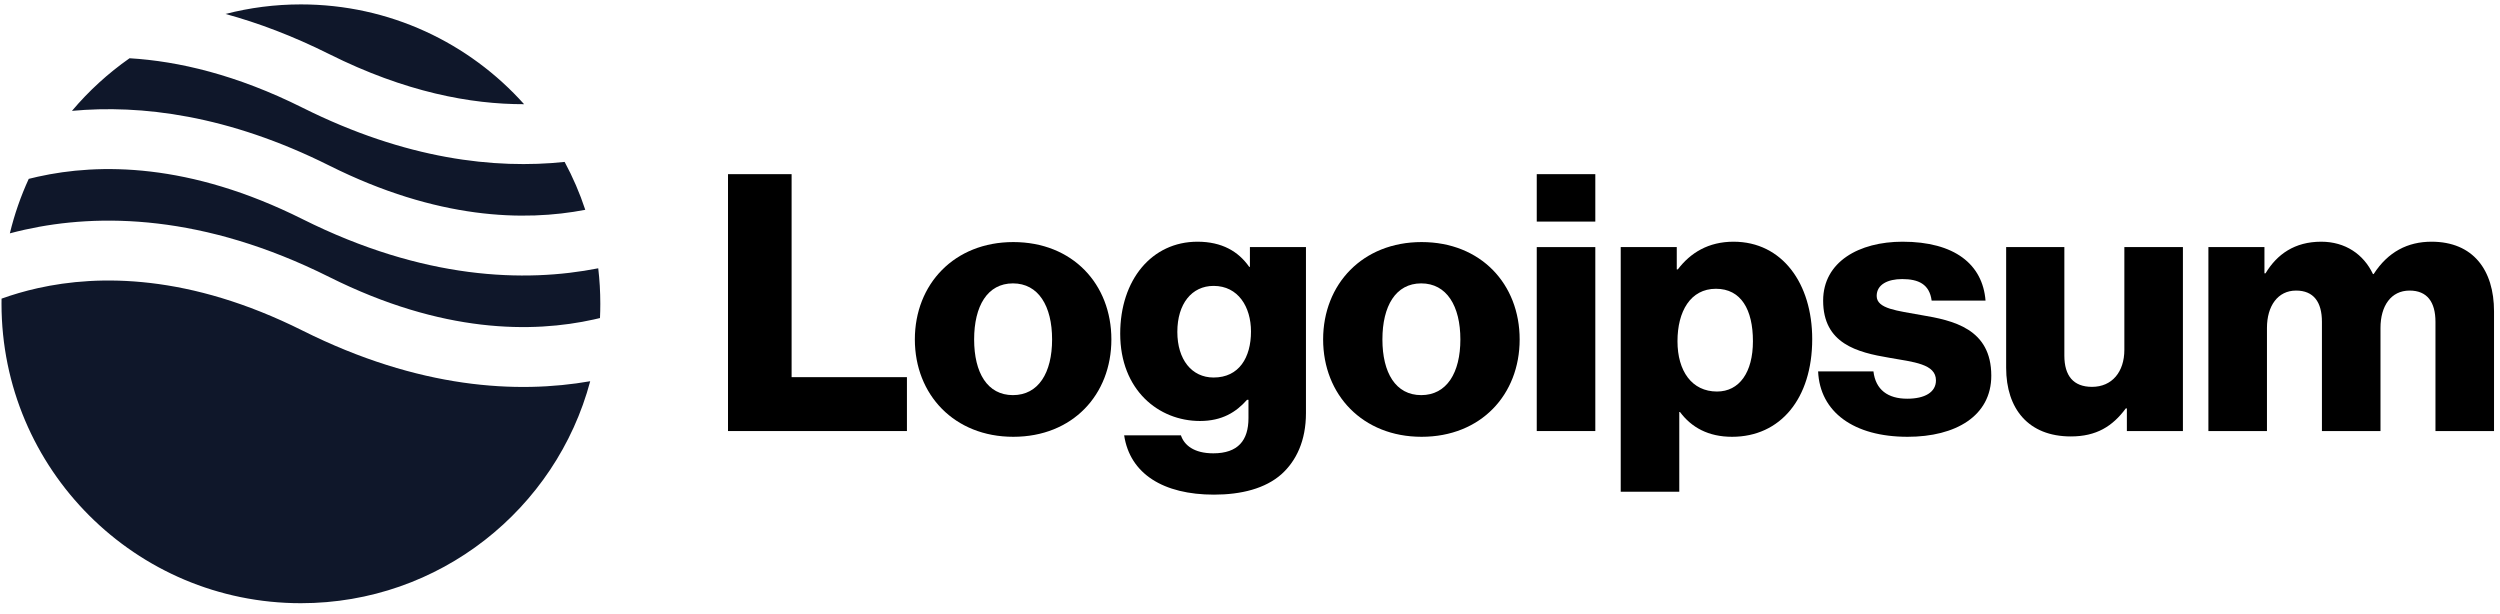
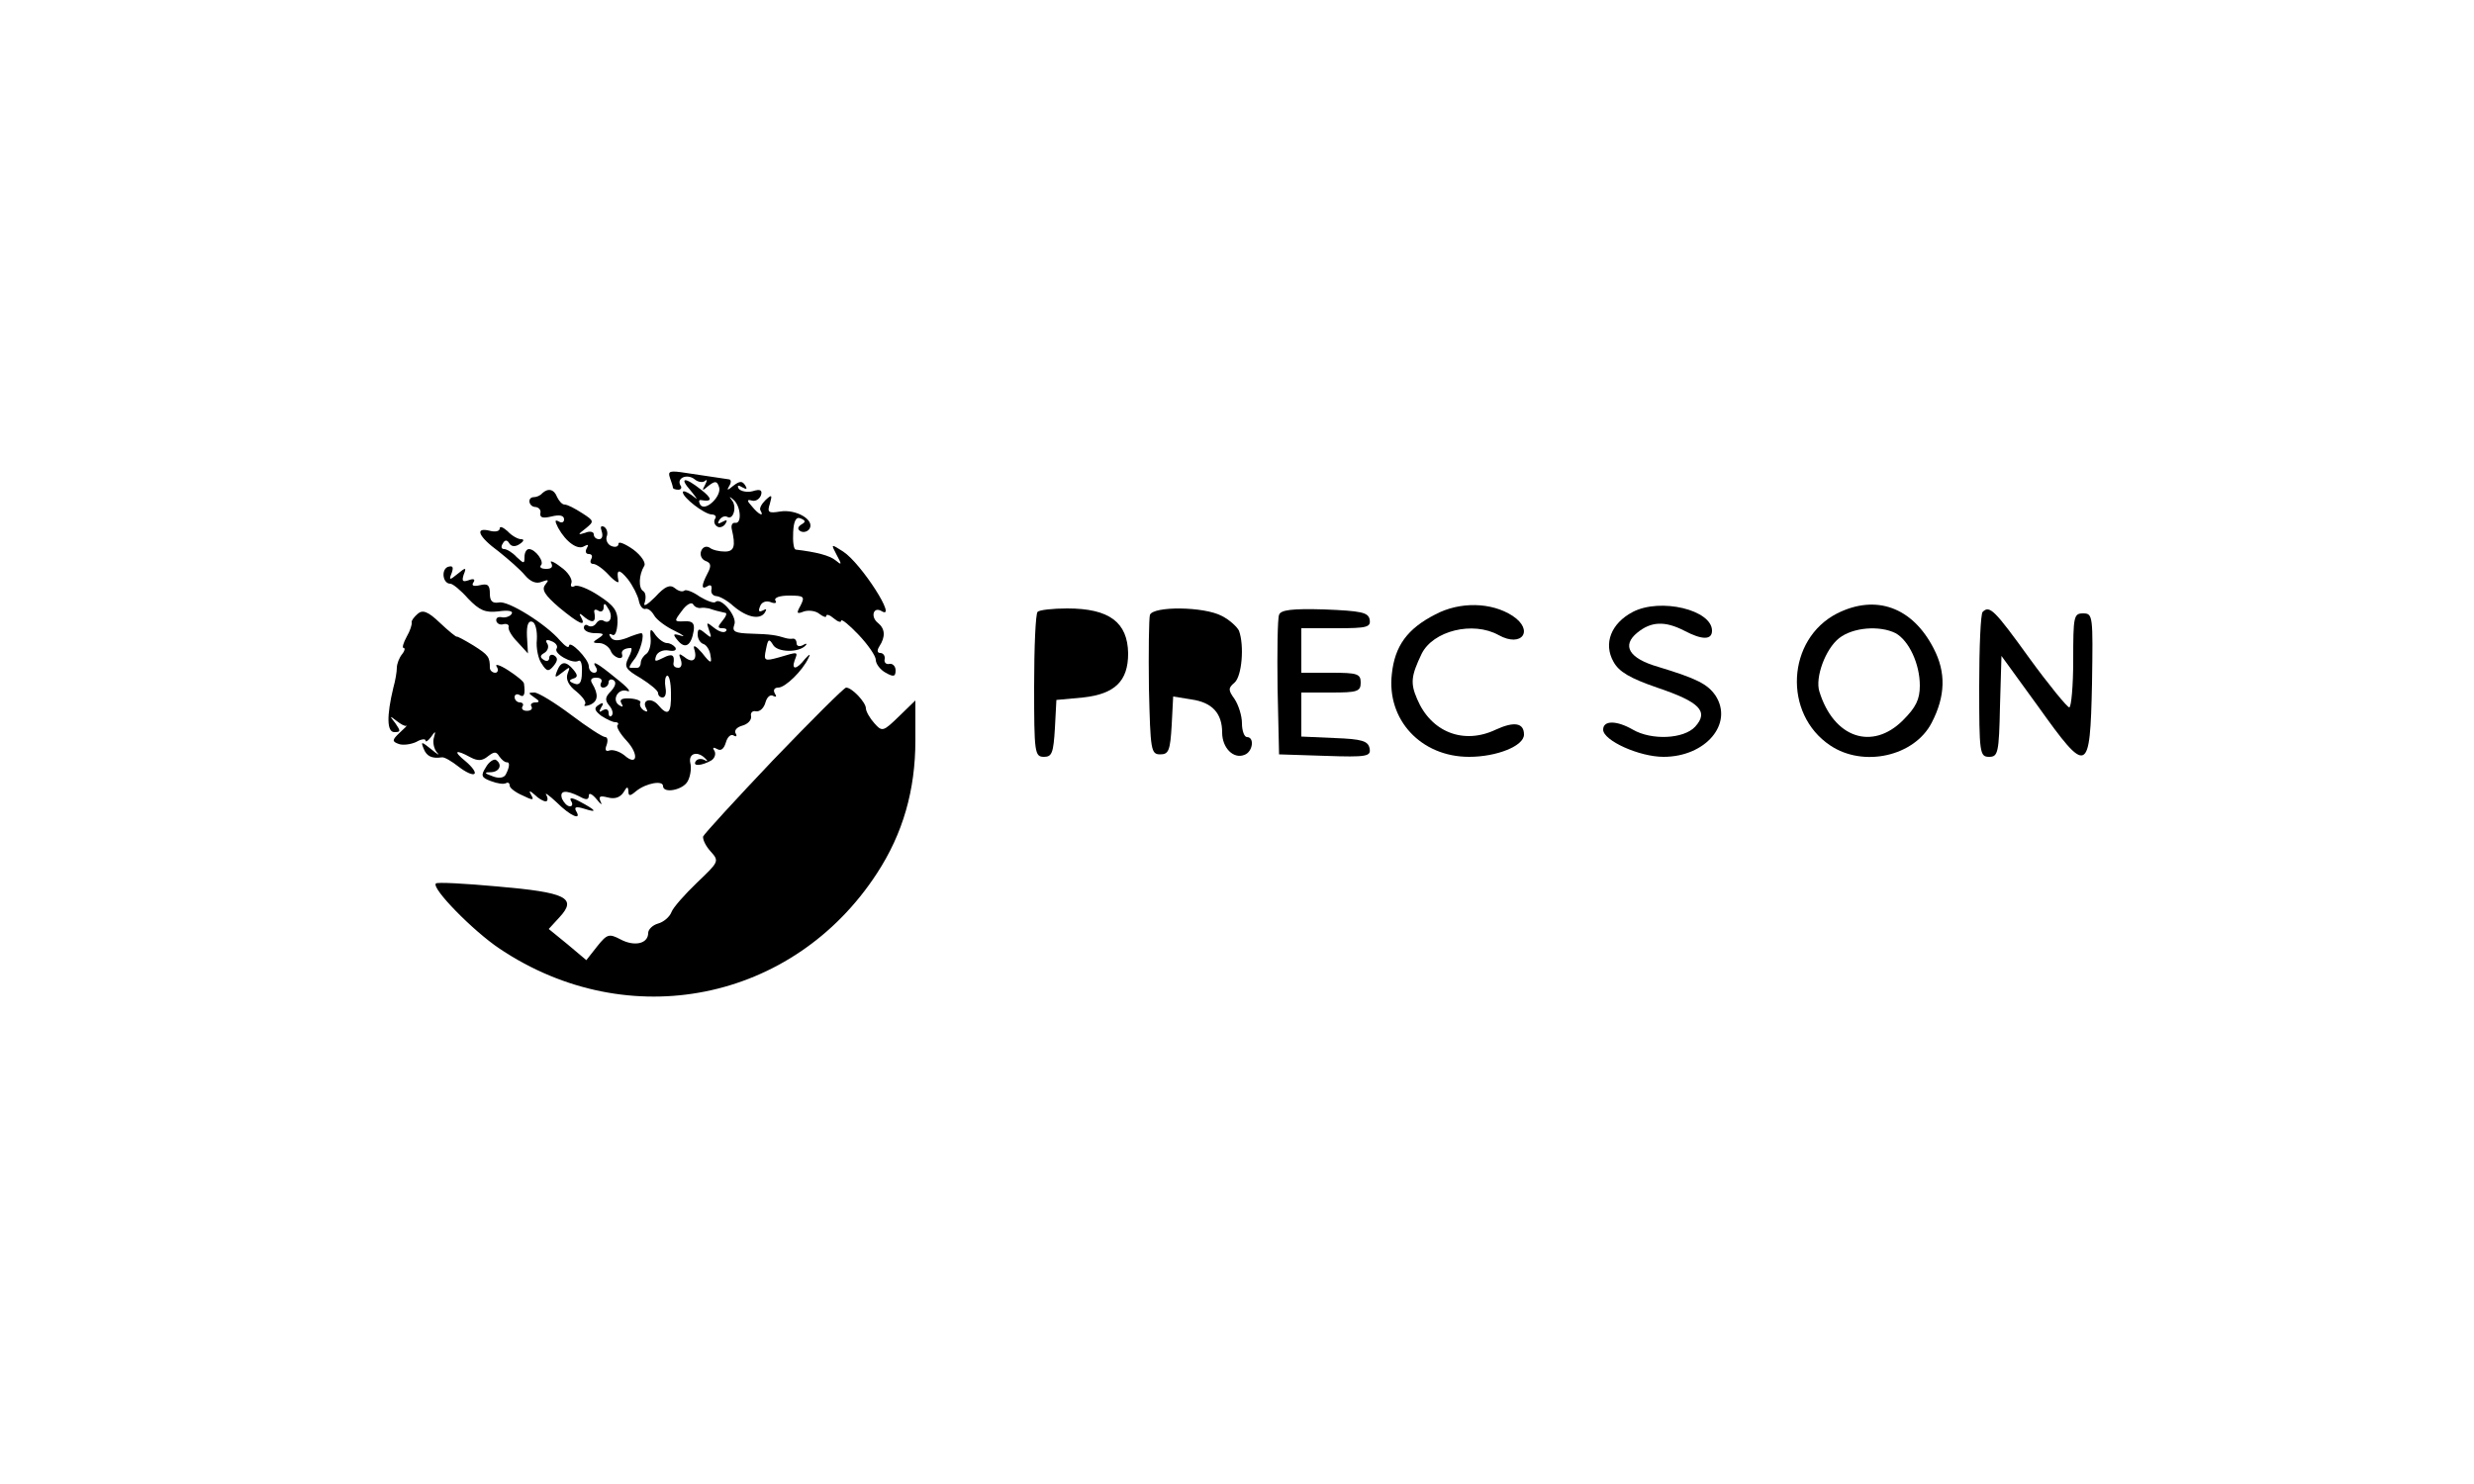
- <svg xmlns="http://www.w3.org/2000/svg" id="logo-51" width="167" height="41" viewBox="0 0 167 41" fill="none">
-   <path d="M48.631 28.794H60.583V25.194H52.879V11.634H48.631V28.794Z" class="cneutral" fill="#000000" stop-color="#000000" />
-   <path d="M67.664 26.394C65.96 26.394 65.072 24.906 65.072 22.674C65.072 20.442 65.96 18.93 67.664 18.93C69.368 18.93 70.28 20.442 70.28 22.674C70.28 24.906 69.368 26.394 67.664 26.394ZM67.688 29.178C71.648 29.178 74.24 26.37 74.24 22.674C74.24 18.978 71.648 16.17 67.688 16.17C63.752 16.17 61.112 18.978 61.112 22.674C61.112 26.37 63.752 29.178 67.688 29.178Z" class="cneutral" fill="#000000" stop-color="#000000" />
-   <path d="M81.094 33.042C82.918 33.042 84.526 32.634 85.606 31.674C86.59 30.786 87.238 29.442 87.238 27.594V16.506H83.494V17.826H83.446C82.726 16.794 81.622 16.146 79.99 16.146C76.942 16.146 74.83 18.69 74.83 22.29C74.83 26.058 77.398 28.122 80.158 28.122C81.646 28.122 82.582 27.522 83.302 26.706H83.398V27.93C83.398 29.418 82.702 30.282 81.046 30.282C79.75 30.282 79.102 29.73 78.886 29.082H75.094C75.478 31.65 77.71 33.042 81.094 33.042ZM81.07 25.218C79.606 25.218 78.646 24.018 78.646 22.17C78.646 20.298 79.606 19.098 81.07 19.098C82.702 19.098 83.566 20.49 83.566 22.146C83.566 23.874 82.774 25.218 81.07 25.218Z" class="cneutral" fill="#000000" stop-color="#000000" />
-   <path d="M94.937 26.394C93.233 26.394 92.345 24.906 92.345 22.674C92.345 20.442 93.233 18.93 94.937 18.93C96.641 18.93 97.553 20.442 97.553 22.674C97.553 24.906 96.641 26.394 94.937 26.394ZM94.961 29.178C98.921 29.178 101.513 26.37 101.513 22.674C101.513 18.978 98.921 16.17 94.961 16.17C91.025 16.17 88.385 18.978 88.385 22.674C88.385 26.37 91.025 29.178 94.961 29.178Z" class="cneutral" fill="#000000" stop-color="#000000" />
-   <path d="M102.655 28.794H106.567V16.506H102.655V28.794ZM102.655 14.802H106.567V11.634H102.655V14.802Z" class="cneutral" fill="#000000" stop-color="#000000" />
-   <path d="M108.264 32.85H112.176V27.522H112.224C112.992 28.554 114.12 29.178 115.704 29.178C118.92 29.178 121.056 26.634 121.056 22.65C121.056 18.954 119.064 16.146 115.8 16.146C114.12 16.146 112.92 16.89 112.08 17.994H112.008V16.506H108.264V32.85ZM114.696 26.154C113.016 26.154 112.056 24.786 112.056 22.794C112.056 20.802 112.92 19.29 114.624 19.29C116.304 19.29 117.096 20.682 117.096 22.794C117.096 24.882 116.184 26.154 114.696 26.154Z" class="cneutral" fill="#000000" stop-color="#000000" />
-   <path d="M127.426 29.178C130.642 29.178 133.018 27.786 133.018 25.098C133.018 21.954 130.474 21.402 128.314 21.042C126.754 20.754 125.362 20.634 125.362 19.77C125.362 19.002 126.106 18.642 127.066 18.642C128.146 18.642 128.89 18.978 129.034 20.082H132.634C132.442 17.658 130.57 16.146 127.09 16.146C124.186 16.146 121.786 17.49 121.786 20.082C121.786 22.962 124.066 23.538 126.202 23.898C127.834 24.186 129.322 24.306 129.322 25.41C129.322 26.202 128.578 26.634 127.402 26.634C126.106 26.634 125.29 26.034 125.146 24.81H121.45C121.57 27.522 123.826 29.178 127.426 29.178Z" class="cneutral" fill="#000000" stop-color="#000000" />
-   <path d="M138.331 29.154C140.035 29.154 141.115 28.482 142.003 27.282H142.075V28.794H145.819V16.506H141.907V23.37C141.907 24.834 141.091 25.842 139.747 25.842C138.499 25.842 137.899 25.098 137.899 23.754V16.506H134.011V24.57C134.011 27.306 135.499 29.154 138.331 29.154Z" class="cneutral" fill="#000000" stop-color="#000000" />
-   <path d="M147.521 28.794H151.433V21.906C151.433 20.442 152.153 19.41 153.377 19.41C154.553 19.41 155.105 20.178 155.105 21.498V28.794H159.017V21.906C159.017 20.442 159.713 19.41 160.961 19.41C162.137 19.41 162.689 20.178 162.689 21.498V28.794H166.601V20.802C166.601 18.042 165.209 16.146 162.425 16.146C160.841 16.146 159.521 16.818 158.561 18.306H158.513C157.889 16.986 156.665 16.146 155.057 16.146C153.281 16.146 152.105 16.986 151.337 18.258H151.265V16.506H147.521V28.794Z" class="cneutral" fill="#000000" stop-color="#000000" />
-   <path fill-rule="evenodd" clip-rule="evenodd" d="M8.654 3.891C7.224 4.892 5.93 6.075 4.807 7.406C9.396 6.98 15.227 7.676 21.996 11.06C29.224 14.675 35.045 14.797 39.096 14.015C38.729 12.902 38.266 11.833 37.718 10.816C33.08 11.305 27.135 10.658 20.207 7.194C15.807 4.994 11.929 4.088 8.654 3.891ZM35.009 6.96C31.347 2.869 26.025 0.294 20.101 0.294C18.362 0.294 16.674 0.516 15.065 0.933C17.244 1.528 19.559 2.398 21.996 3.616C27.068 6.152 31.448 6.969 35.009 6.96ZM39.962 17.922C35.068 18.888 28.31 18.69 20.207 14.638C12.631 10.85 6.602 10.898 2.535 11.802C2.325 11.848 2.12 11.897 1.92 11.948C1.388 13.106 0.963 14.324 0.658 15.588C0.984 15.501 1.32 15.418 1.668 15.341C6.601 14.245 13.572 14.293 21.996 18.505C29.572 22.293 35.601 22.245 39.668 21.341C39.807 21.31 39.944 21.278 40.079 21.245C40.094 20.93 40.101 20.613 40.101 20.294C40.101 19.491 40.054 18.7 39.962 17.922ZM39.426 25.466C34.58 26.313 28.018 25.988 20.207 22.082C12.631 18.295 6.602 18.342 2.535 19.246C1.633 19.447 0.821 19.691 0.104 19.949C0.102 20.063 0.101 20.178 0.101 20.294C0.101 31.339 9.056 40.294 20.101 40.294C29.358 40.294 37.147 34.005 39.426 25.466Z" class="ccustom" fill="#0f172a" stop-color="#0f172a" />
+ <svg xmlns="http://www.w3.org/2000/svg" version="1.0" width="500pt" height="300pt" viewBox="0 0 500 300" preserveAspectRatio="xMidYMid meet">
+   <g transform="translate(0,300) scale(0.1,-0.1)" fill="#000000" stroke="none">
+     <path d="M1354 2034 c3 -8 6 -18 6 -20 0 -2 5 -4 11 -4 5 0 8 4 4 9 -8 15 14 24 29 12 7 -6 17 -7 21 -3 5 4 4 0 0 -8 -7 -13 -6 -13 7 -2 13 10 17 10 21 -2 7 -18 -28 -52 -38 -36 -3 6 -3 10 2 9 23 -4 23 3 0 21 -34 27 -45 25 -21 -2 15 -19 16 -20 2 -9 -10 7 -18 10 -18 6 0 -11 43 -44 58 -45 7 0 11 -4 7 -9 -3 -5 -1 -12 4 -15 5 -4 13 -1 17 5 5 8 3 9 -6 4 -9 -5 -11 -4 -6 4 4 6 11 9 16 6 12 -7 20 21 9 34 -6 8 -5 8 3 1 15 -12 18 -49 4 -47 -6 1 -9 -5 -7 -13 8 -34 5 -45 -14 -45 -11 0 -25 3 -31 8 -7 4 -14 1 -17 -7 -3 -8 1 -17 9 -20 11 -4 12 -10 4 -25 -13 -25 -13 -34 0 -26 6 4 9 1 8 -6 -2 -7 2 -13 9 -14 7 0 23 -9 35 -20 27 -23 54 -29 64 -13 4 7 3 8 -4 4 -8 -4 -10 -2 -6 8 3 9 12 12 21 9 9 -4 14 -2 10 3 -3 6 9 10 28 10 30 0 32 -2 23 -20 -9 -16 -8 -18 7 -12 10 3 24 1 31 -5 8 -6 14 -8 14 -4 0 4 7 2 15 -5 8 -7 15 -9 15 -5 0 5 16 -8 35 -28 19 -20 35 -43 35 -51 0 -8 9 -20 20 -26 16 -9 20 -8 20 5 0 8 -6 14 -12 13 -7 -2 -12 3 -10 10 1 6 -3 12 -9 12 -6 0 -7 5 -2 13 13 20 12 36 -3 48 -15 12 -9 33 7 24 35 -22 -40 96 -77 120 -25 16 -25 16 -13 -7 11 -20 10 -21 -2 -11 -12 10 -39 17 -81 22 -4 1 -6 16 -5 35 1 23 6 32 15 28 10 -4 11 -7 2 -12 -8 -5 -9 -10 -2 -14 6 -3 14 -1 18 5 11 18 -27 40 -59 35 -24 -4 -27 -2 -21 16 5 18 4 19 -9 7 -8 -8 -13 -17 -10 -21 8 -14 -4 -8 -17 8 -11 12 -11 15 0 12 7 -2 15 3 18 11 3 10 -1 13 -17 8 -11 -3 -24 0 -28 5 -4 7 -1 8 7 3 9 -5 11 -4 6 4 -6 9 -11 9 -24 -1 -12 -10 -14 -10 -8 0 4 6 4 13 -1 13 -14 2 -46 7 -87 13 -32 5 -37 4 -32 -10z" />
+     <path d="M1096 2003 c-4 -5 -12 -8 -17 -8 -14 0 -11 -20 4 -20 6 -1 11 -6 9 -13 -1 -9 6 -10 23 -6 16 4 25 2 25 -6 0 -6 -5 -8 -11 -4 -8 4 -8 1 -1 -13 16 -29 40 -46 53 -37 8 4 9 3 5 -4 -4 -7 -2 -12 4 -12 6 0 8 -4 5 -10 -3 -5 -2 -10 4 -10 6 0 20 -10 31 -22 12 -13 21 -18 20 -13 -5 25 1 26 19 4 10 -13 20 -33 22 -43 2 -11 8 -18 13 -17 5 2 13 -4 18 -13 5 -9 24 -23 41 -31 18 -9 23 -13 13 -10 -16 5 -17 3 -6 -10 15 -18 27 -10 32 20 2 15 -2 20 -19 19 -21 -1 -21 0 -5 21 9 13 20 19 23 13 3 -5 10 -8 15 -7 5 1 12 0 17 -1 8 -3 23 -7 33 -9 4 0 1 -8 -6 -16 -10 -12 -10 -15 0 -15 8 0 10 -3 7 -6 -4 -4 -14 -1 -24 7 -15 12 -16 12 -10 -5 6 -16 5 -17 -8 -6 -12 10 -15 10 -15 -3 0 -8 5 -17 12 -19 6 -2 13 -13 14 -24 3 -16 0 -16 -17 6 -12 14 -19 18 -16 8 7 -22 -3 -30 -20 -16 -11 8 -12 7 -7 -6 3 -9 1 -16 -5 -16 -6 0 -10 3 -10 8 3 18 -2 22 -21 12 -16 -8 -18 -8 -14 4 3 8 14 13 25 11 11 -2 17 0 14 6 -4 5 -11 9 -17 9 -6 0 -16 7 -23 16 -10 15 -12 14 -10 -7 1 -13 -3 -27 -9 -31 -6 -4 -11 -12 -11 -18 0 -5 -3 -10 -7 -10 -5 0 -11 0 -14 0 -4 0 0 7 7 16 13 15 23 54 15 54 -3 0 -16 -4 -30 -10 -17 -6 -27 -6 -32 2 -4 6 -3 8 3 5 6 -4 10 6 11 24 1 24 -7 35 -38 55 -21 14 -44 23 -49 19 -6 -3 -9 0 -6 7 2 7 -7 22 -22 32 -14 11 -23 14 -19 8 4 -8 1 -12 -10 -12 -10 0 -14 3 -11 7 8 7 -11 33 -24 33 -5 0 -9 -7 -9 -16 0 -14 -1 -14 -16 0 -8 9 -20 16 -25 16 -6 0 -7 5 -3 11 4 8 9 8 13 1 4 -7 12 -8 21 -2 9 6 10 10 3 10 -6 0 -19 7 -27 16 -9 8 -16 11 -16 6 0 -6 -9 -8 -20 -5 -32 8 -23 -12 18 -42 20 -16 44 -37 53 -48 11 -13 23 -18 34 -13 14 5 15 4 7 -6 -8 -10 -1 -21 28 -46 40 -33 56 -41 44 -19 -5 8 -2 8 9 -2 16 -12 22 -8 18 12 -1 5 3 6 9 2 5 -3 10 0 10 7 0 10 3 9 9 -2 11 -16 4 -33 -9 -25 -5 3 -11 1 -15 -5 -4 -6 -11 -8 -16 -5 -5 4 -9 1 -9 -4 0 -6 10 -11 23 -11 18 0 19 -2 7 -10 -13 -8 -13 -10 1 -10 9 0 19 -7 23 -15 5 -15 28 -22 23 -7 -2 7 6 12 18 12 3 0 1 -9 -5 -20 -9 -18 -6 -23 25 -41 19 -12 35 -25 35 -30 0 -5 4 -9 9 -9 6 0 8 9 6 20 -2 11 -1 22 3 24 4 2 8 -13 8 -35 1 -42 -6 -48 -26 -24 -14 16 -34 10 -24 -7 4 -7 2 -8 -5 -4 -6 4 -9 11 -7 15 3 4 -7 8 -20 9 -17 1 -23 -2 -18 -10 4 -7 3 -8 -4 -4 -17 10 -3 36 16 29 9 -3 0 8 -22 25 -40 33 -52 39 -41 22 3 -5 1 -10 -4 -10 -6 0 -11 6 -11 13 0 15 -40 55 -40 41 -1 -5 -8 0 -18 11 -28 33 -106 82 -124 77 -13 -2 -18 3 -18 18 0 17 -4 21 -20 17 -13 -3 -18 -1 -13 6 4 6 0 8 -10 4 -12 -4 -14 -2 -10 11 6 15 5 16 -12 2 -17 -14 -18 -13 -12 2 4 12 2 15 -8 12 -14 -6 -10 -34 5 -34 5 0 21 -13 36 -30 23 -24 35 -29 61 -26 20 3 31 1 27 -5 -3 -5 -12 -8 -19 -7 -8 2 -13 -1 -12 -7 1 -5 7 -9 14 -7 7 2 12 -1 11 -5 -2 -5 6 -19 18 -31 l21 -23 -2 35 c-1 23 3 32 11 29 6 -2 10 -18 9 -36 -2 -17 3 -40 10 -49 10 -16 14 -16 24 -4 8 10 9 16 1 21 -5 3 -10 1 -10 -5 0 -6 -5 -8 -11 -4 -8 5 -8 9 1 14 7 4 10 13 6 19 -5 7 -1 9 8 5 9 -3 14 -10 11 -15 -7 -10 32 -32 44 -25 5 3 8 -7 7 -23 0 -21 -5 -27 -15 -23 -11 4 -12 7 -3 10 10 3 10 7 1 18 -15 18 -25 18 -33 -2 -6 -15 -4 -15 11 -3 15 12 16 12 10 -3 -4 -11 2 -24 18 -36 13 -11 21 -22 17 -26 -3 -4 1 -4 10 -1 17 7 18 21 5 43 -5 8 -2 12 8 12 9 0 13 -4 10 -10 -3 -5 -1 -10 4 -10 6 0 11 5 11 11 0 5 5 7 10 4 6 -4 4 -12 -5 -22 -12 -12 -13 -18 -4 -29 7 -8 9 -17 5 -21 -3 -3 -6 -1 -6 6 0 7 -5 9 -12 5 -7 -5 -8 -3 -3 6 6 9 4 11 -5 5 -10 -6 -9 -11 5 -22 11 -7 23 -13 29 -13 5 0 7 -3 4 -6 -3 -3 5 -17 18 -31 26 -28 22 -53 -4 -30 -10 8 -23 12 -30 10 -8 -3 -10 1 -6 11 3 9 2 16 -3 16 -5 0 -36 20 -69 45 -32 24 -66 45 -74 45 -13 0 -13 -1 0 -10 11 -7 11 -10 2 -10 -7 0 -11 -4 -8 -8 3 -5 -1 -9 -9 -9 -8 0 -12 4 -9 9 3 4 0 8 -5 8 -6 0 -11 5 -11 11 0 5 5 7 10 4 9 -6 12 1 9 23 0 4 -15 16 -32 27 -17 11 -28 14 -23 7 4 -6 2 -12 -3 -12 -6 0 -11 5 -11 10 0 22 -3 26 -33 45 -18 11 -33 19 -34 18 -1 -1 -16 11 -34 28 -24 23 -35 27 -45 18 -7 -6 -13 -14 -12 -17 1 -4 -3 -17 -10 -29 -7 -13 -10 -23 -6 -23 3 0 2 -6 -3 -12 -6 -7 -11 -20 -11 -28 0 -8 -3 -26 -7 -40 -14 -58 -13 -90 2 -90 13 0 13 2 2 18 -12 15 -12 16 2 5 9 -7 18 -12 20 -10 3 1 -3 -5 -13 -14 -16 -15 -16 -18 -2 -23 8 -3 24 -1 35 4 10 6 19 7 19 3 0 -4 5 -1 11 7 9 13 10 13 6 -1 -3 -9 0 -23 6 -30 7 -7 2 -5 -11 6 -20 16 -22 17 -16 2 6 -16 17 -21 37 -18 5 1 20 -8 34 -19 14 -11 29 -18 32 -14 3 3 -5 14 -18 25 -26 21 -21 25 10 8 15 -8 24 -7 35 2 13 10 17 10 23 0 5 -7 11 -12 15 -12 7 1 6 -10 -2 -25 -4 -7 -15 -8 -27 -3 -17 6 -17 8 -2 8 17 1 23 16 9 25 -4 2 -14 -4 -20 -15 -11 -17 -9 -21 10 -28 13 -5 26 -7 31 -4 4 2 7 0 7 -5 0 -5 12 -14 26 -20 20 -10 24 -10 18 0 -6 10 -4 11 7 1 7 -7 17 -13 22 -13 4 0 5 6 1 13 -4 6 5 0 21 -15 28 -28 52 -38 39 -17 -4 8 1 9 17 4 28 -9 24 -3 -10 15 -15 8 -21 8 -17 1 4 -6 3 -11 -2 -11 -6 0 -12 7 -16 15 -6 17 7 19 35 5 14 -8 19 -7 19 2 0 6 7 3 16 -8 8 -10 12 -13 8 -5 -5 11 -2 13 14 9 15 -4 25 0 32 10 7 12 9 13 10 3 0 -11 3 -11 16 0 20 16 54 22 54 10 0 -16 41 -8 50 10 5 9 8 26 5 37 -4 20 16 25 32 7 4 -4 3 -5 -4 -1 -6 3 -14 2 -17 -3 -7 -11 13 -9 32 2 7 5 9 13 6 19 -5 7 -2 8 5 4 8 -5 14 0 18 13 3 11 10 18 16 14 5 -3 7 -1 4 4 -4 6 2 13 13 16 11 3 19 11 18 19 -2 7 3 12 10 10 8 -1 16 7 19 18 3 11 10 17 16 13 6 -3 7 -1 3 5 -4 7 -1 12 7 12 14 0 49 34 61 60 5 9 2 8 -7 -2 -17 -22 -28 -23 -21 -3 7 18 8 18 -32 6 -29 -8 -31 -7 -26 16 4 21 6 23 14 10 8 -16 52 -17 66 -2 4 4 1 5 -5 1 -7 -4 -13 -2 -13 3 0 6 -3 10 -7 10 -5 -1 -11 0 -15 1 -19 6 -31 8 -69 9 -34 1 -40 4 -35 18 7 16 -27 57 -38 46 -3 -3 -17 2 -32 11 -14 10 -28 15 -31 12 -4 -3 -12 -1 -19 5 -10 8 -20 4 -40 -18 -16 -16 -25 -21 -21 -11 3 10 2 20 -3 23 -10 6 -9 33 2 51 4 6 -6 21 -22 33 -17 12 -30 17 -30 12 0 -6 -6 -8 -14 -5 -8 3 -12 12 -10 19 3 7 1 16 -5 20 -7 3 -8 0 -5 -9 3 -9 1 -16 -5 -16 -6 0 -11 4 -11 10 0 5 -8 7 -17 3 -16 -5 -16 -4 1 9 17 14 17 15 -8 31 -14 9 -29 17 -35 17 -5 0 -11 7 -15 15 -6 16 -18 19 -30 8z" />
+     <path d="M2901 1758 c-57 -29 -82 -64 -88 -120 -11 -93 59 -168 156 -168 56 0 111 22 111 45 0 24 -20 27 -57 10 -65 -31 -131 -5 -159 62 -14 32 -12 47 9 91 23 47 104 67 156 38 47 -26 72 10 28 39 -43 28 -107 29 -156 3z" />
+     <path d="M3300 1763 c-44 -23 -60 -64 -39 -101 11 -20 33 -33 88 -52 86 -29 105 -48 77 -79 -23 -25 -88 -28 -126 -6 -33 19 -60 19 -60 0 0 -22 73 -55 122 -55 85 0 142 67 105 124 -16 23 -37 34 -116 58 -59 17 -74 43 -42 69 28 23 56 24 95 4 36 -19 56 -19 56 0 0 42 -104 67 -160 38z" />
+     <path d="M3713 1760 c-102 -52 -110 -203 -14 -267 67 -45 170 -22 205 46 28 54 29 102 4 150 -43 84 -117 110 -195 71z m118 -40 c27 -15 49 -62 49 -106 0 -28 -8 -44 -34 -70 -62 -62 -140 -36 -169 58 -9 28 12 86 40 108 28 22 82 26 114 10z" />
+     <path d="M2097 1763 c-4 -3 -7 -71 -7 -150 0 -135 1 -143 20 -143 16 0 19 8 22 58 l3 57 54 5 c64 7 91 33 91 89 -1 63 -38 91 -123 91 -29 0 -57 -3 -60 -7z" />
+     <path d="M2324 1757 c-2 -7 -3 -74 -2 -148 3 -126 4 -134 23 -134 17 0 20 8 23 59 l3 58 37 -6 c42 -6 62 -28 62 -67 0 -31 23 -54 45 -45 17 6 21 36 5 36 -5 0 -10 12 -10 28 0 15 -7 37 -15 49 -13 18 -13 22 0 33 15 13 20 75 9 105 -4 8 -19 22 -35 30 -36 19 -138 20 -145 2z" />
+     <path d="M2585 1757 c-3 -7 -4 -74 -3 -148 l3 -134 93 -3 c85 -3 93 -1 90 15 -3 15 -15 19 -71 21 l-67 3 0 44 0 45 60 0 c53 0 60 2 60 20 0 18 -7 20 -60 20 l-60 0 0 45 0 45 71 0 c62 0 70 2 67 18 -3 14 -17 17 -91 20 -66 2 -89 -1 -92 -11z" />
+     <path d="M4007 1763 c-4 -3 -7 -71 -7 -150 0 -135 1 -143 20 -143 18 0 20 8 22 102 l3 102 74 -102 c100 -140 105 -138 109 46 2 137 2 142 -18 142 -19 0 -20 -6 -20 -95 0 -52 -4 -95 -8 -95 -4 0 -41 45 -81 100 -70 97 -80 107 -94 93z" />
+     <path d="M1563 1464 c-76 -80 -140 -150 -142 -155 -1 -6 5 -19 15 -30 18 -20 17 -21 -27 -63 -25 -24 -49 -51 -52 -60 -4 -10 -16 -20 -27 -23 -11 -3 -20 -12 -20 -19 0 -22 -28 -28 -56 -13 -23 12 -27 11 -47 -14 l-22 -28 -38 32 -38 31 22 24 c36 39 13 50 -126 62 -66 6 -122 9 -124 6 -10 -9 75 -96 129 -132 260 -174 593 -107 762 152 53 81 78 169 78 269 l0 81 -33 -32 c-32 -31 -34 -32 -50 -14 -9 10 -17 24 -17 30 0 12 -28 42 -40 42 -4 0 -70 -66 -147 -146z" />
+   </g>
</svg>
